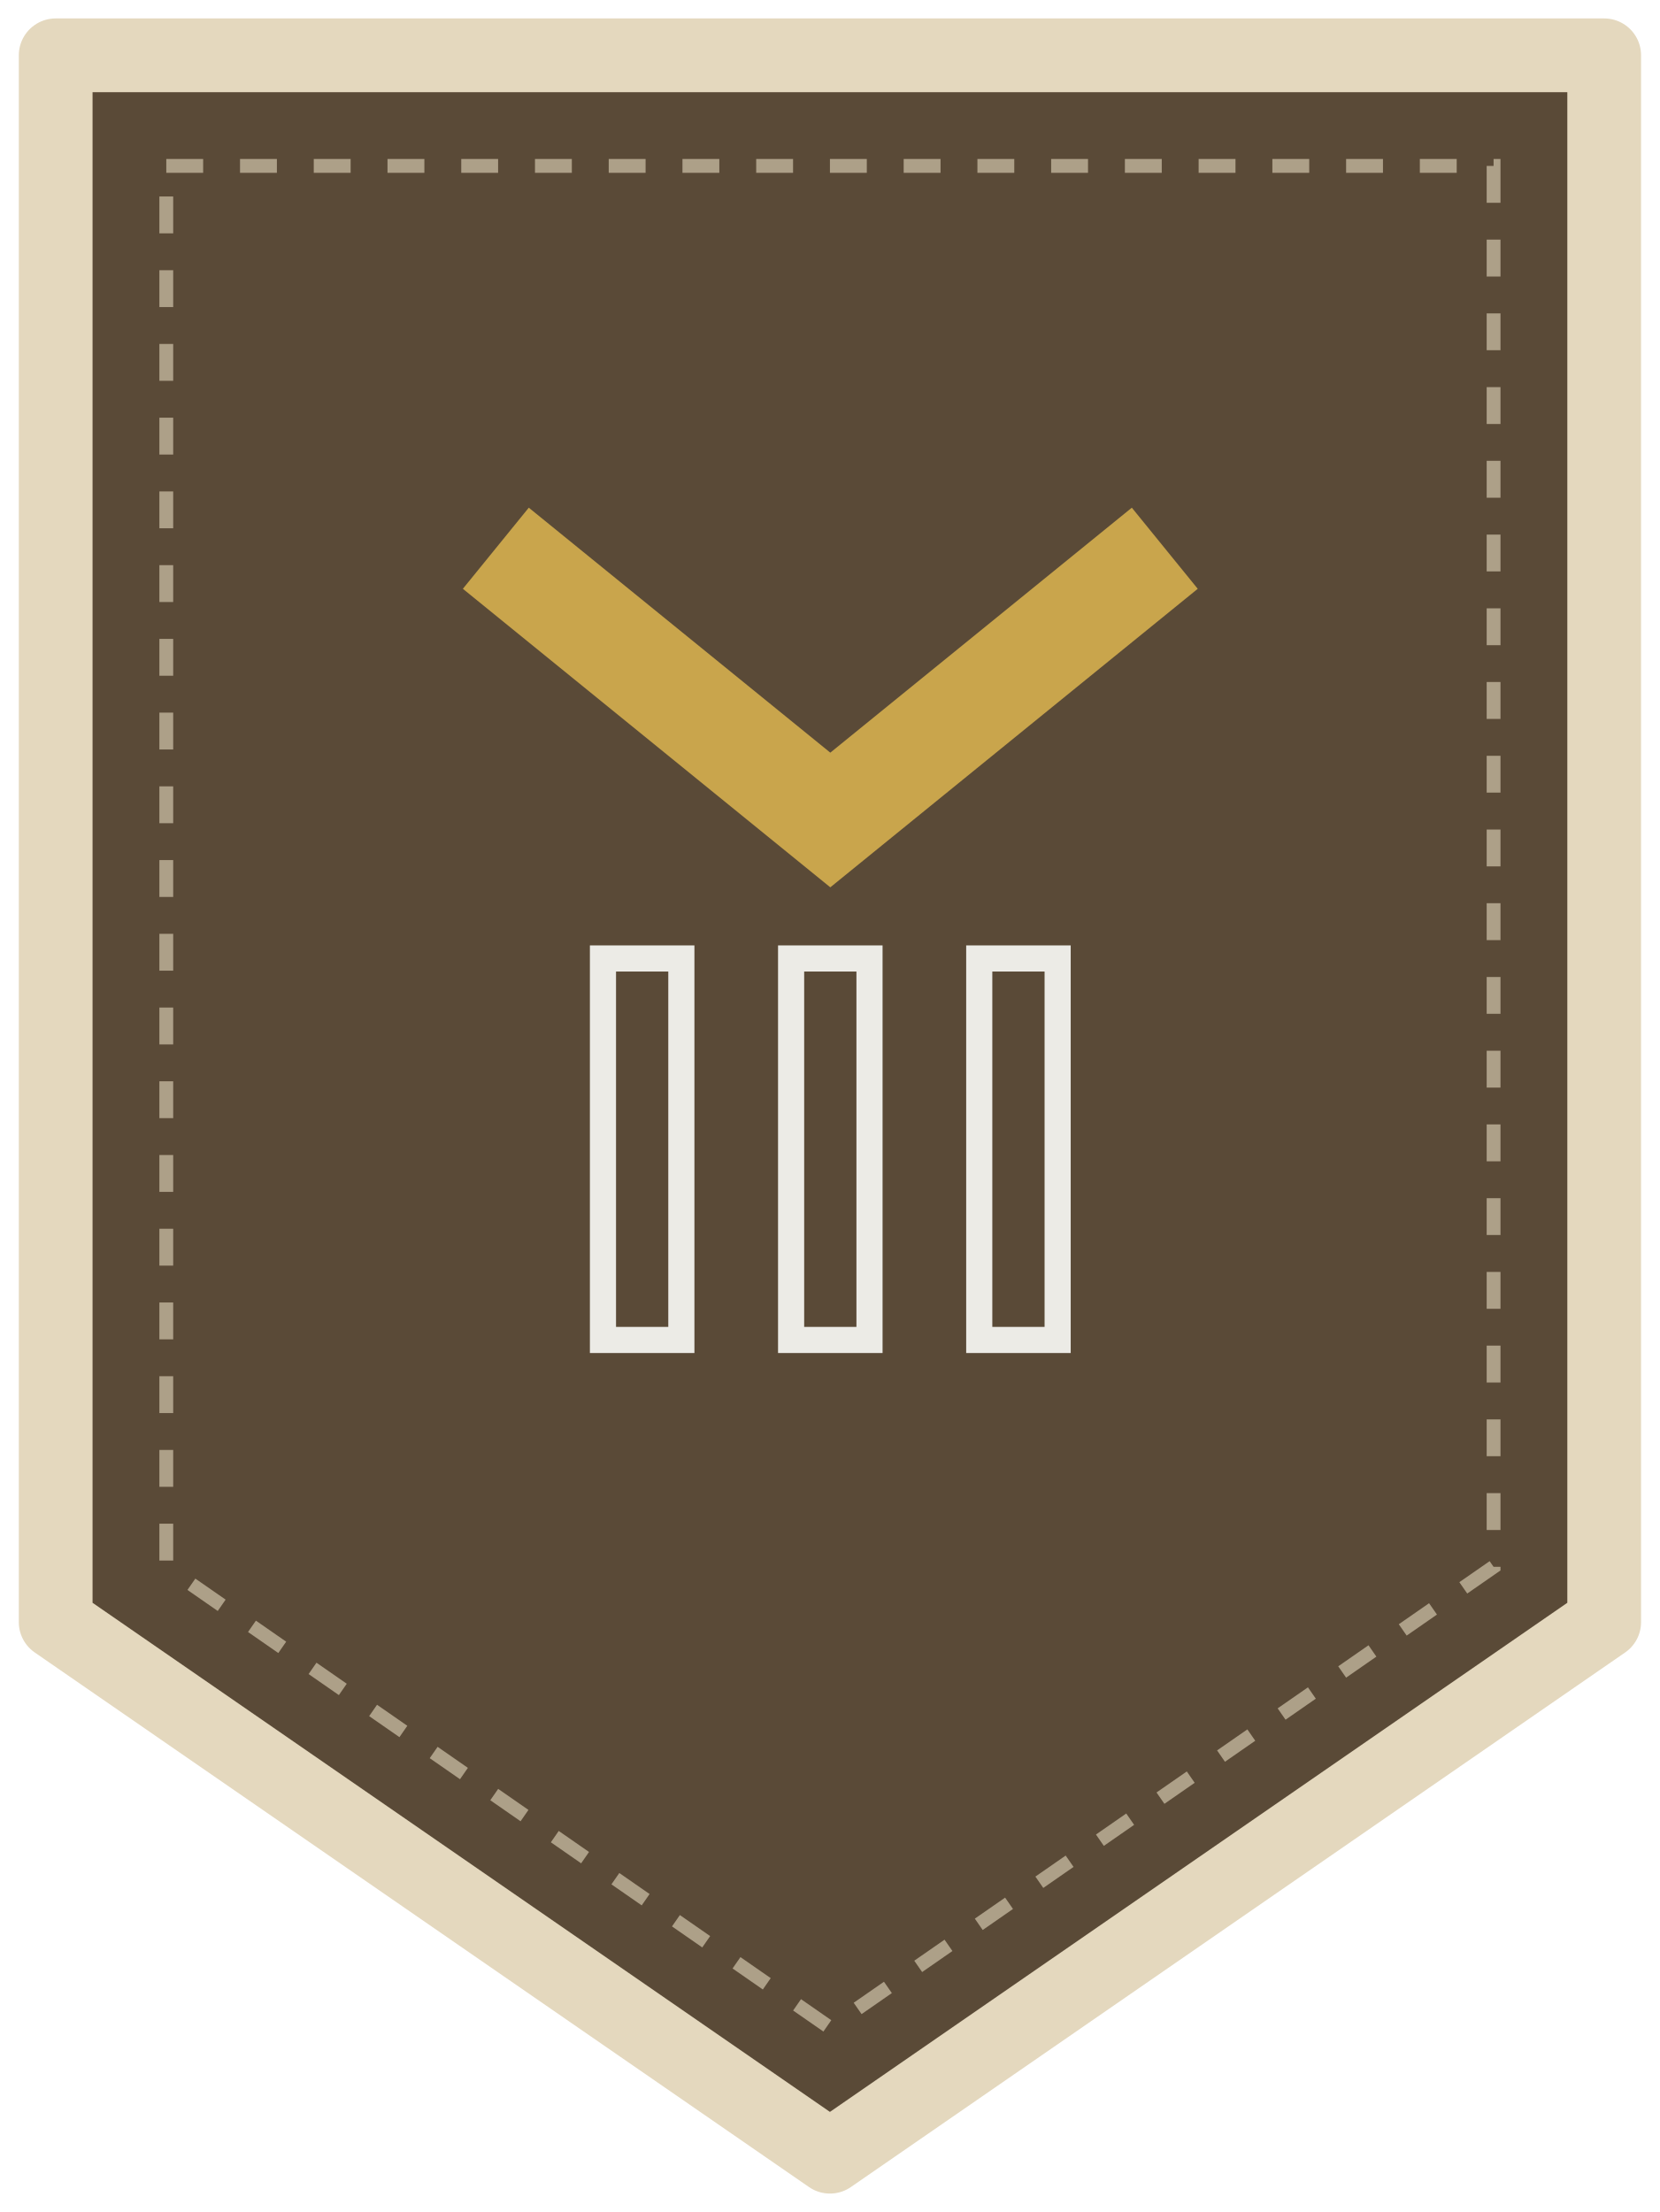
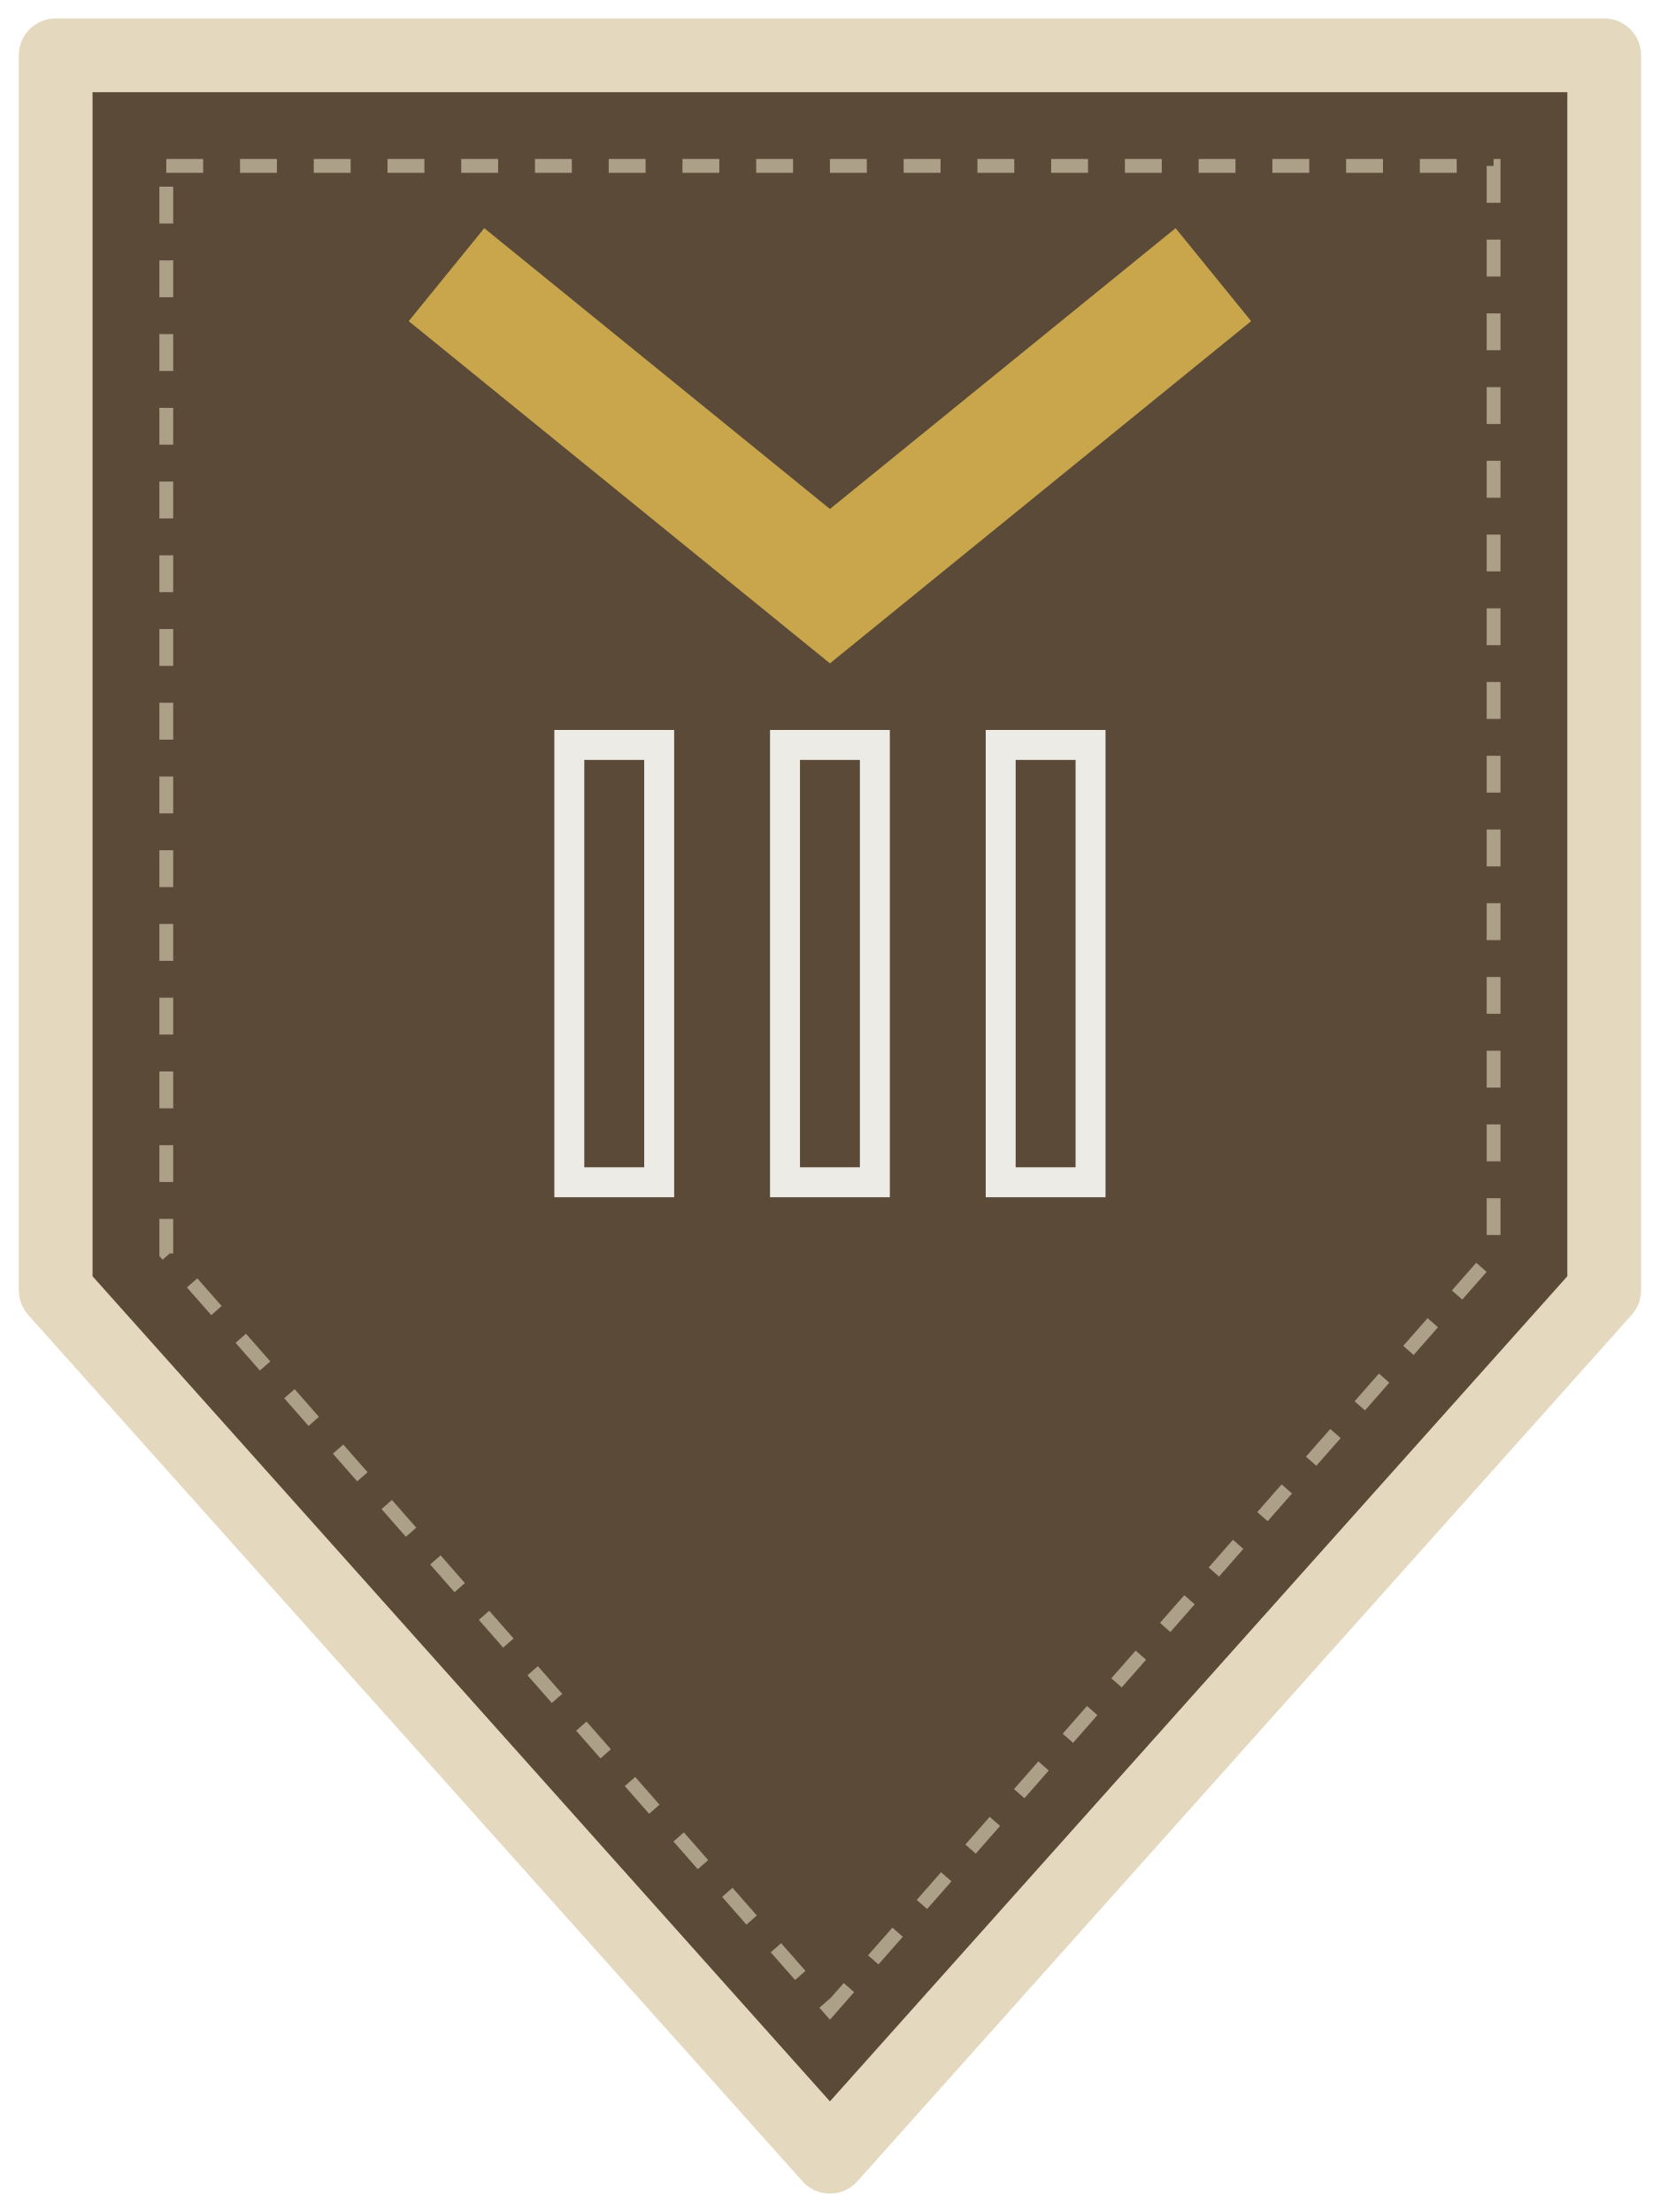
<svg xmlns="http://www.w3.org/2000/svg" viewBox="0 0 180 240" width="55mm" height="73.3mm">
-   <path d="M6 6 H174 V176 L90 234 L6 176 Z" fill="#5A4A37" stroke="#E4D8BE" stroke-width="8" stroke-linejoin="round" />
-   <path d="M18 18 H162 V170 L90 220 L18 170 Z" fill="none" stroke="#E4D8BE" stroke-width="1.5" stroke-dasharray="4 4" opacity="0.6" />
-   <g transform="translate(22 30) scale(0.567)">
+   <path d="M6 6 H174 V140 L90 234 L6 140 Z" fill="#5A4A37" stroke="#E4D8BE" stroke-width="8" stroke-linejoin="round" />
+   <path d="M18 18 H162 V136 L90 218 L18 136 Z" fill="none" stroke="#E4D8BE" stroke-width="1.5" stroke-dasharray="4 4" opacity="0.6" />
+   <g transform="translate(12 -4) scale(0.65)">
    <path d="M56 52 L120 104 L184 52" fill="none" stroke="#C9A54C" stroke-width="20" />
    <rect x="76.5" y="130.5" width="15" height="73" fill="none" stroke="#ECEBE6" stroke-width="5" />
    <rect x="112.5" y="130.5" width="15" height="73" fill="none" stroke="#ECEBE6" stroke-width="5" />
    <rect x="148.5" y="130.5" width="15" height="73" fill="none" stroke="#ECEBE6" stroke-width="5" />
  </g>
</svg>
